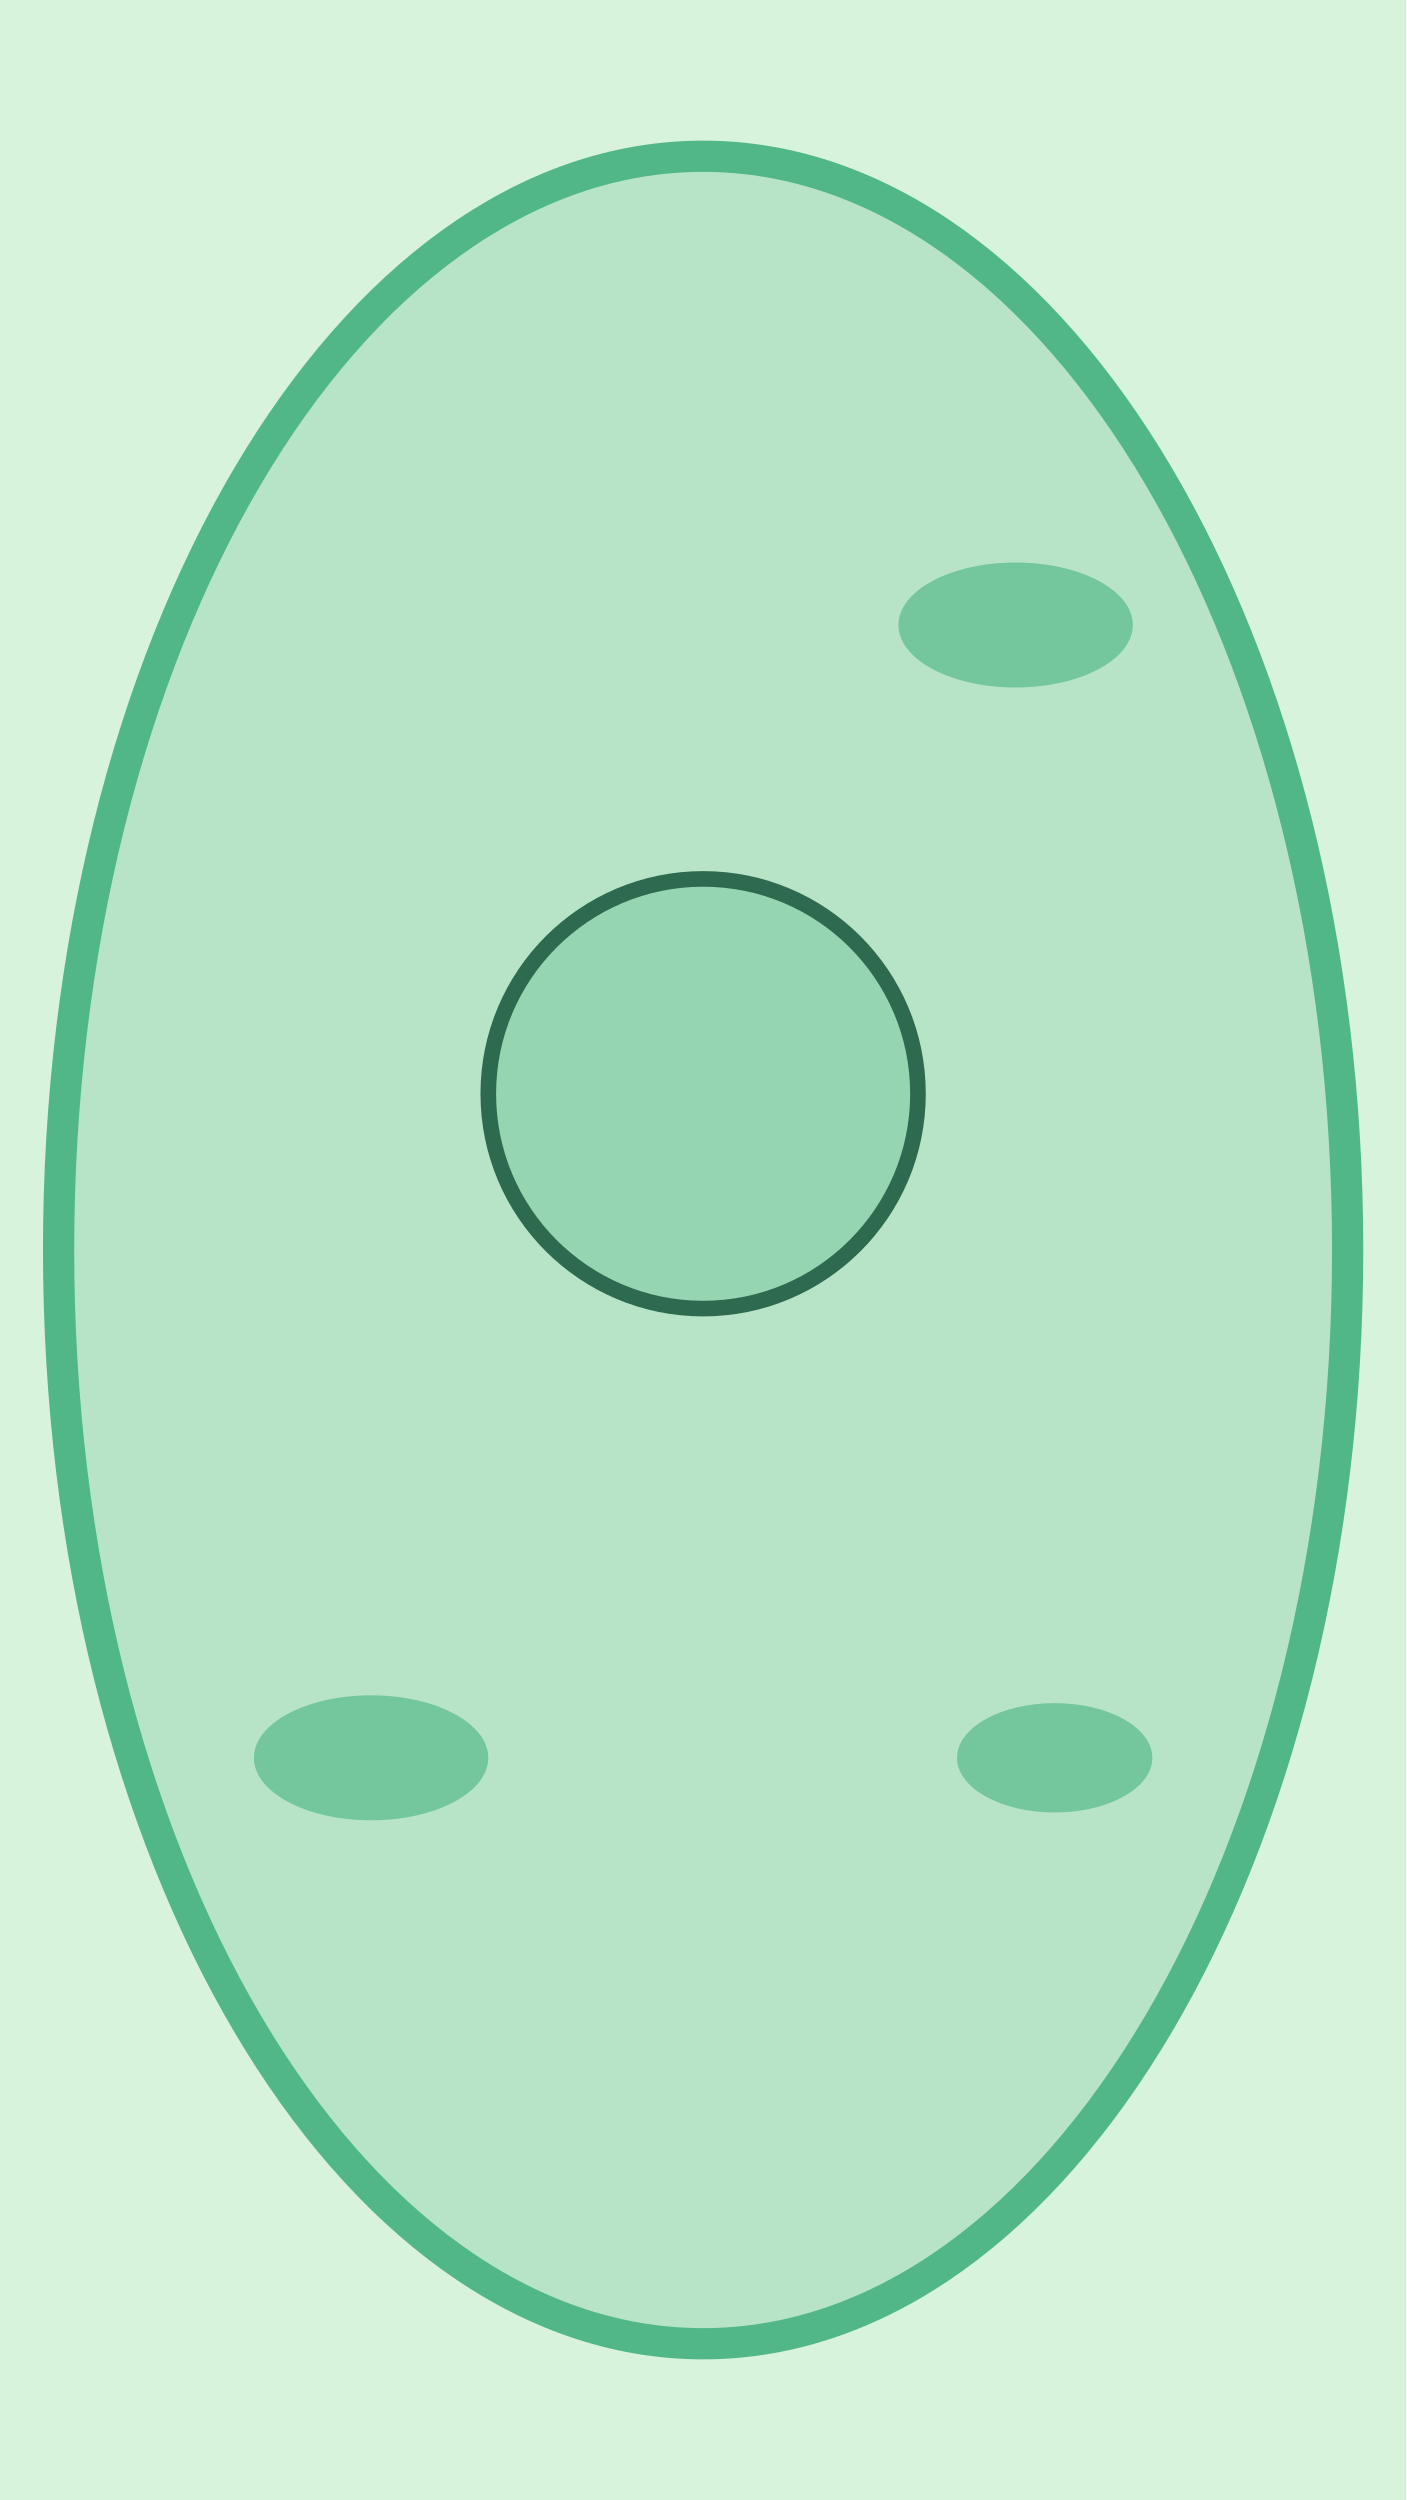
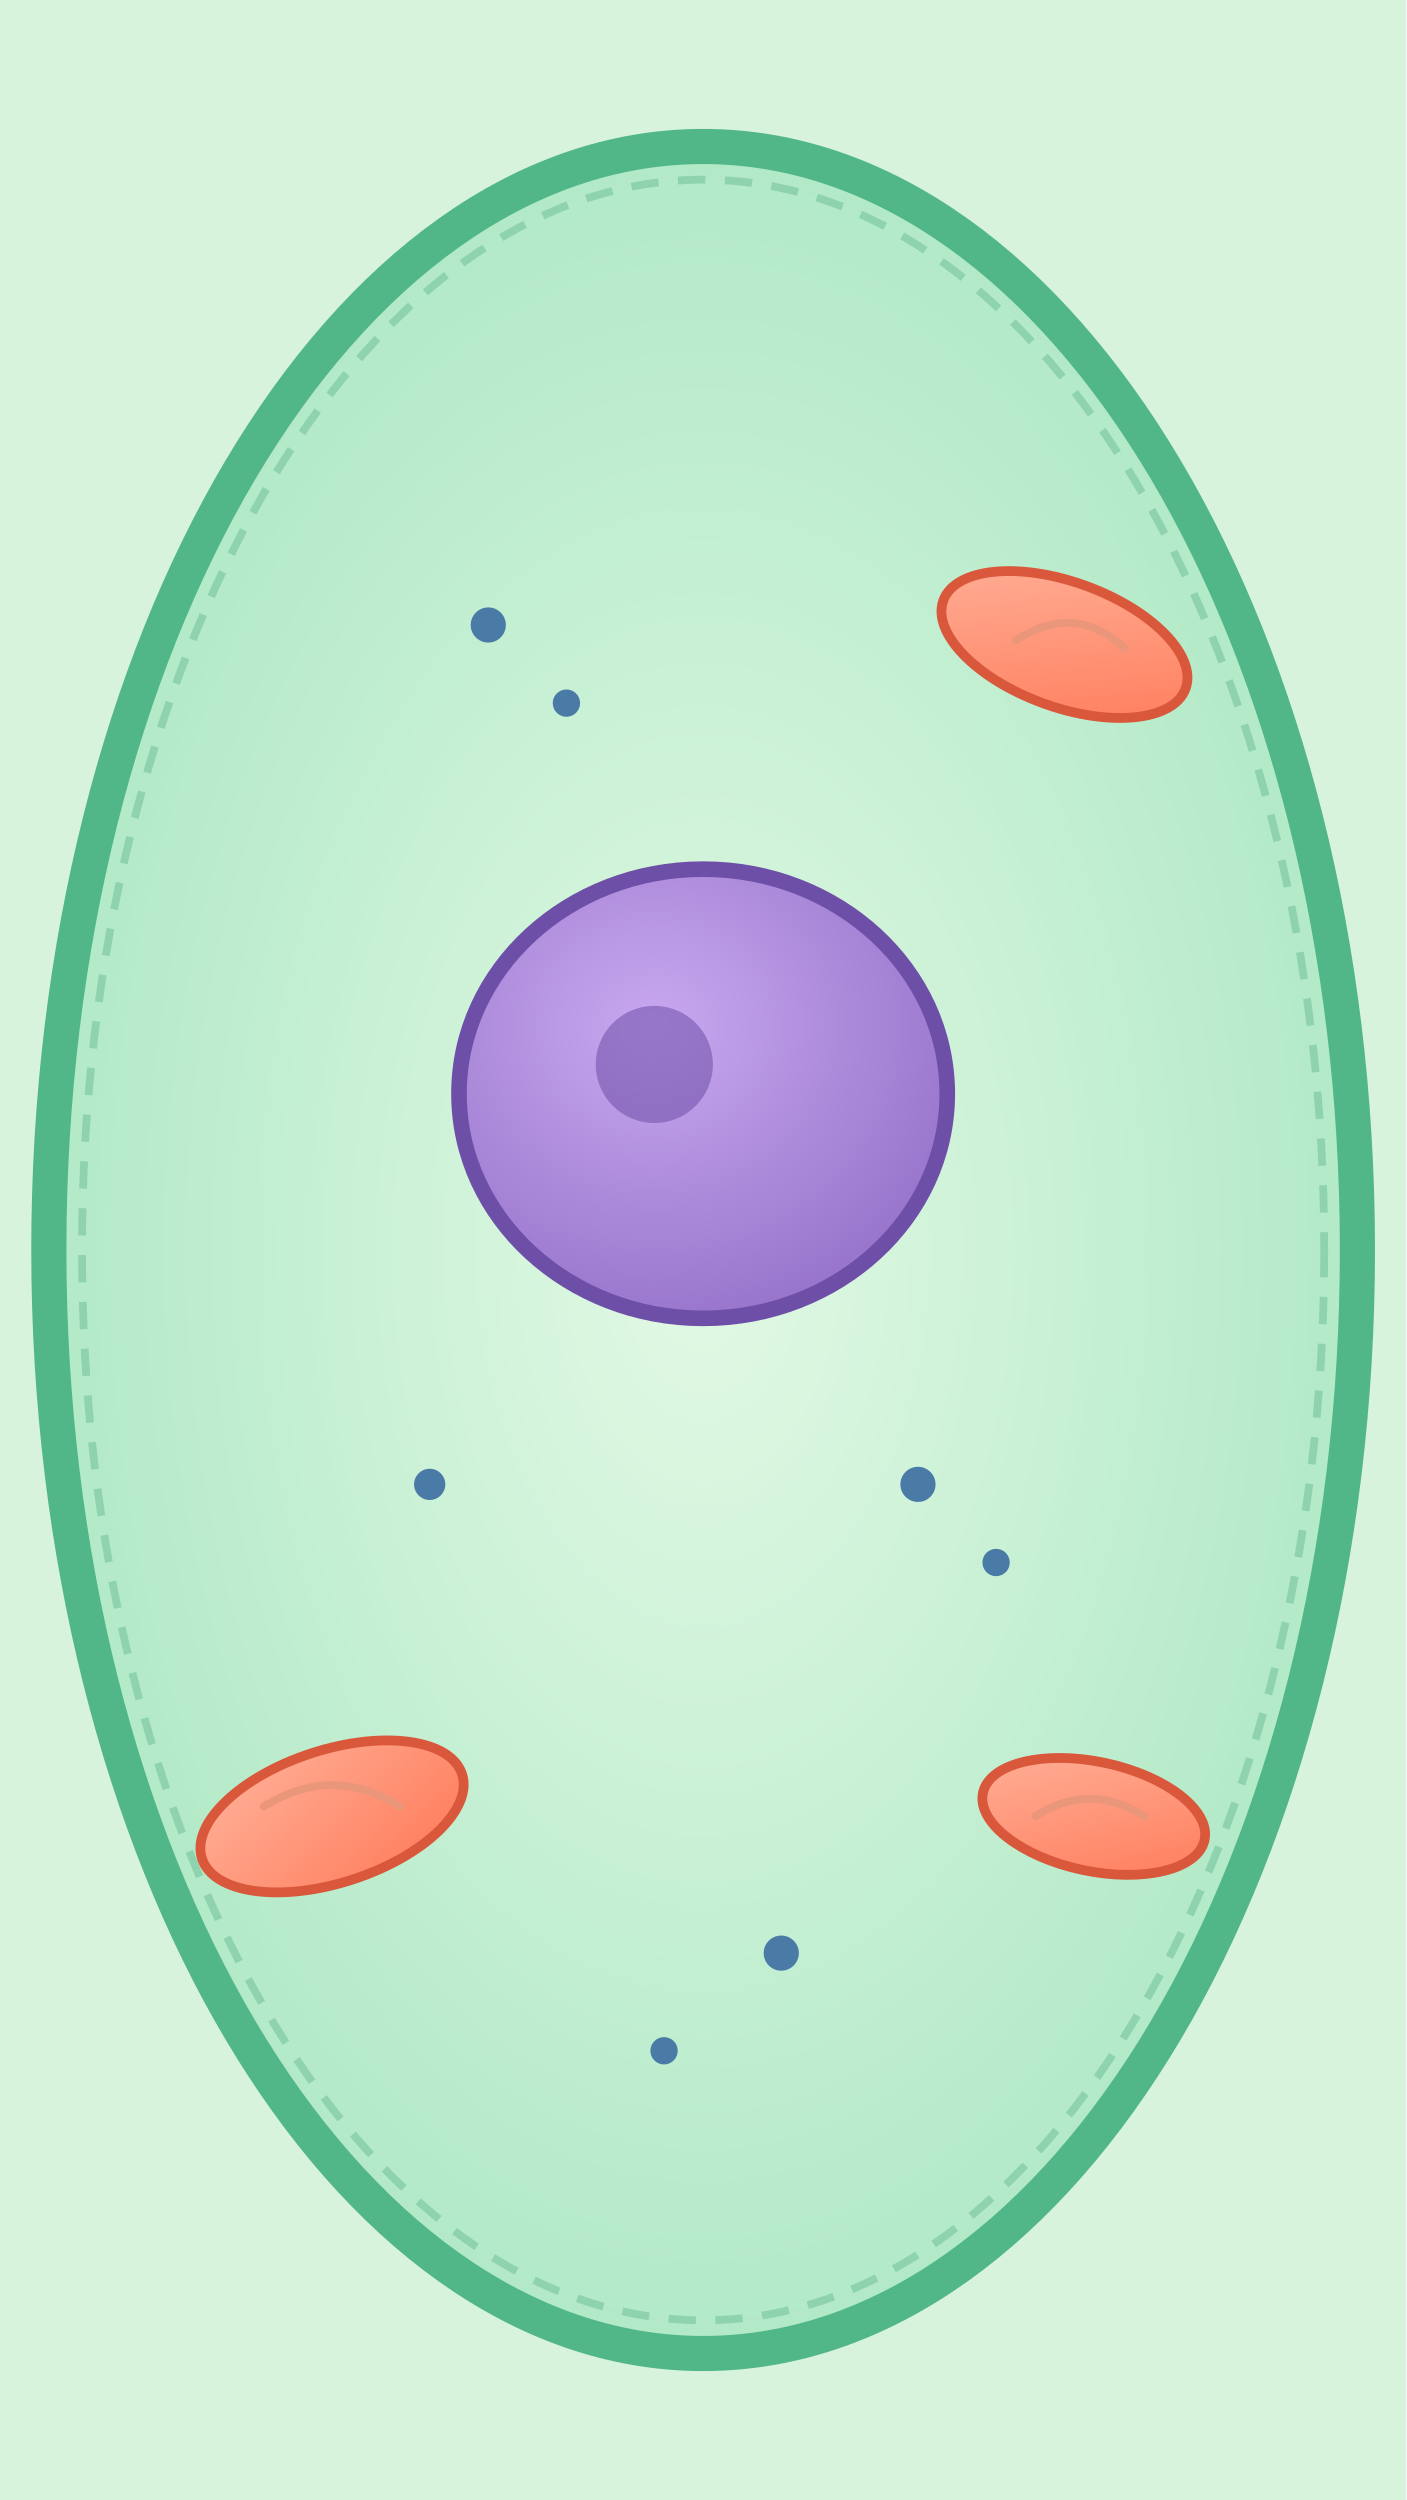
<svg xmlns="http://www.w3.org/2000/svg" viewBox="0 0 720 1280" width="720" height="1280">
+   <defs>
+     <radialGradient id="cy" cx=".5" cy=".5" r=".6">
+       <stop offset="0" stop-color="#e3f9e5" />
+       <stop offset="1" stop-color="#a8e6c1" />
+     </radialGradient>
+     <radialGradient id="nu" cx=".4" cy=".35" r=".8">
+       <stop offset="0" stop-color="#c9a8f0" />
+       <stop offset="1" stop-color="#8e6bc4" />
+     </radialGradient>
+     <linearGradient id="mi" x1="0" y1="0" x2="1" y2="1">
+       <stop offset="0" stop-color="#ffb199" />
+       <stop offset="1" stop-color="#ff7a59" />
+     </linearGradient>
+   </defs>
  <rect width="720" height="1280" fill="#d8f3dc" />
-   <ellipse cx="360" cy="640" rx="330" ry="560" fill="#b7e4c7" stroke="#52b788" stroke-width="16" />
-   <circle cx="360" cy="560" r="110" fill="#95d5b2" stroke="#2d6a4f" stroke-width="8" />
-   <g fill="#74c69d">
-     <ellipse cx="190" cy="900" rx="60" ry="32" />
-     <ellipse cx="520" cy="320" rx="60" ry="32" />
-     <ellipse cx="540" cy="900" rx="50" ry="28" />
+   <ellipse cx="360" cy="640" rx="335" ry="565" fill="url(#cy)" stroke="#52b788" stroke-width="18" />
+   <ellipse cx="360" cy="640" rx="318" ry="548" fill="none" stroke="#8fd3ae" stroke-width="4" stroke-dasharray="14 10" />
+   <ellipse cx="360" cy="560" rx="125" ry="115" fill="url(#nu)" stroke="#6d4fa8" stroke-width="8" />
+   <circle cx="335" cy="545" r="30" fill="#6d4fa8" opacity=".55" />
+   <g fill="url(#mi)" stroke="#d9573b" stroke-width="5">
+     <ellipse cx="170" cy="930" rx="70" ry="34" transform="rotate(-18 170 930)" />
+     <ellipse cx="545" cy="330" rx="66" ry="32" transform="rotate(20 545 330)" />
+     <ellipse cx="560" cy="930" rx="58" ry="28" transform="rotate(12 560 930)" />
+   </g>
+   <g fill="none" stroke="#e9967a" stroke-width="4" stroke-linecap="round">
+     <path d="M135 925q35-22 70 0M520 328q30-20 56 4M530 930q28-18 56 0" />
+   </g>
+   <g fill="#4a7ba6">
+     <circle cx="250" cy="320" r="9" />
+     <circle cx="290" cy="360" r="7" />
+     <circle cx="470" cy="760" r="9" />
+     <circle cx="510" cy="800" r="7" />
+     <circle cx="220" cy="760" r="8" />
+     <circle cx="400" cy="1000" r="9" />
+     <circle cx="340" cy="1050" r="7" />
  </g>
</svg>
